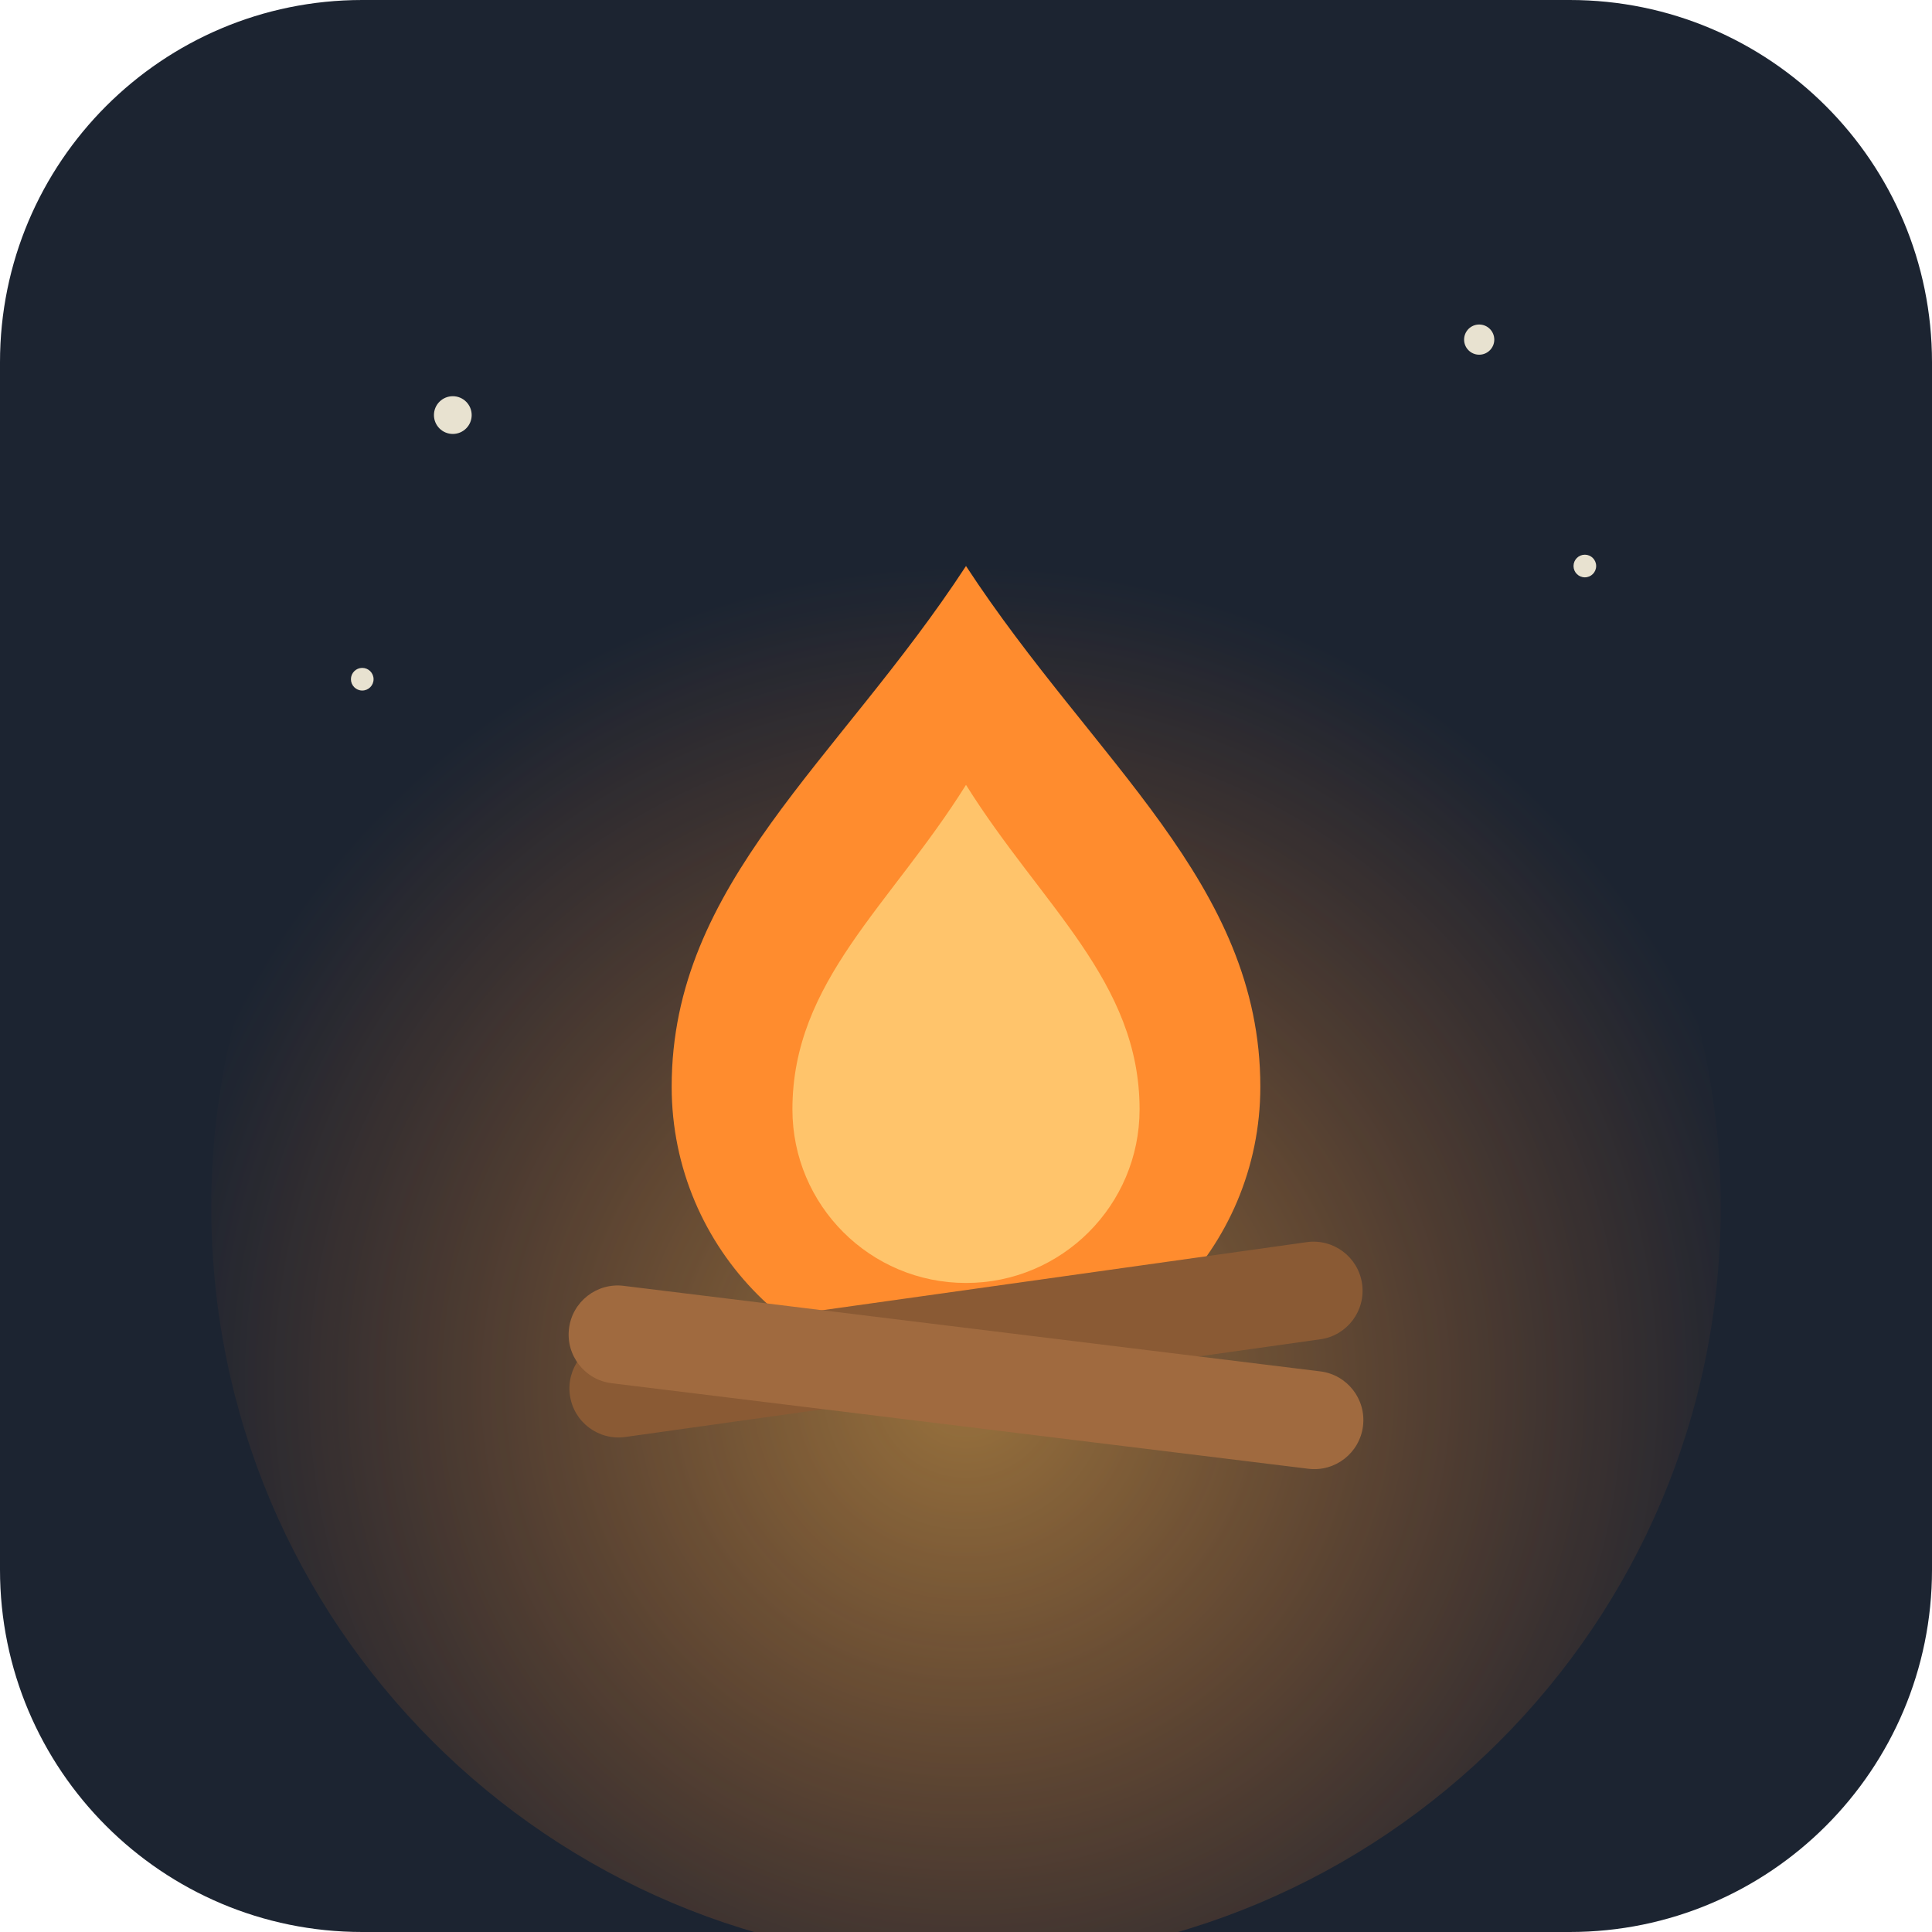
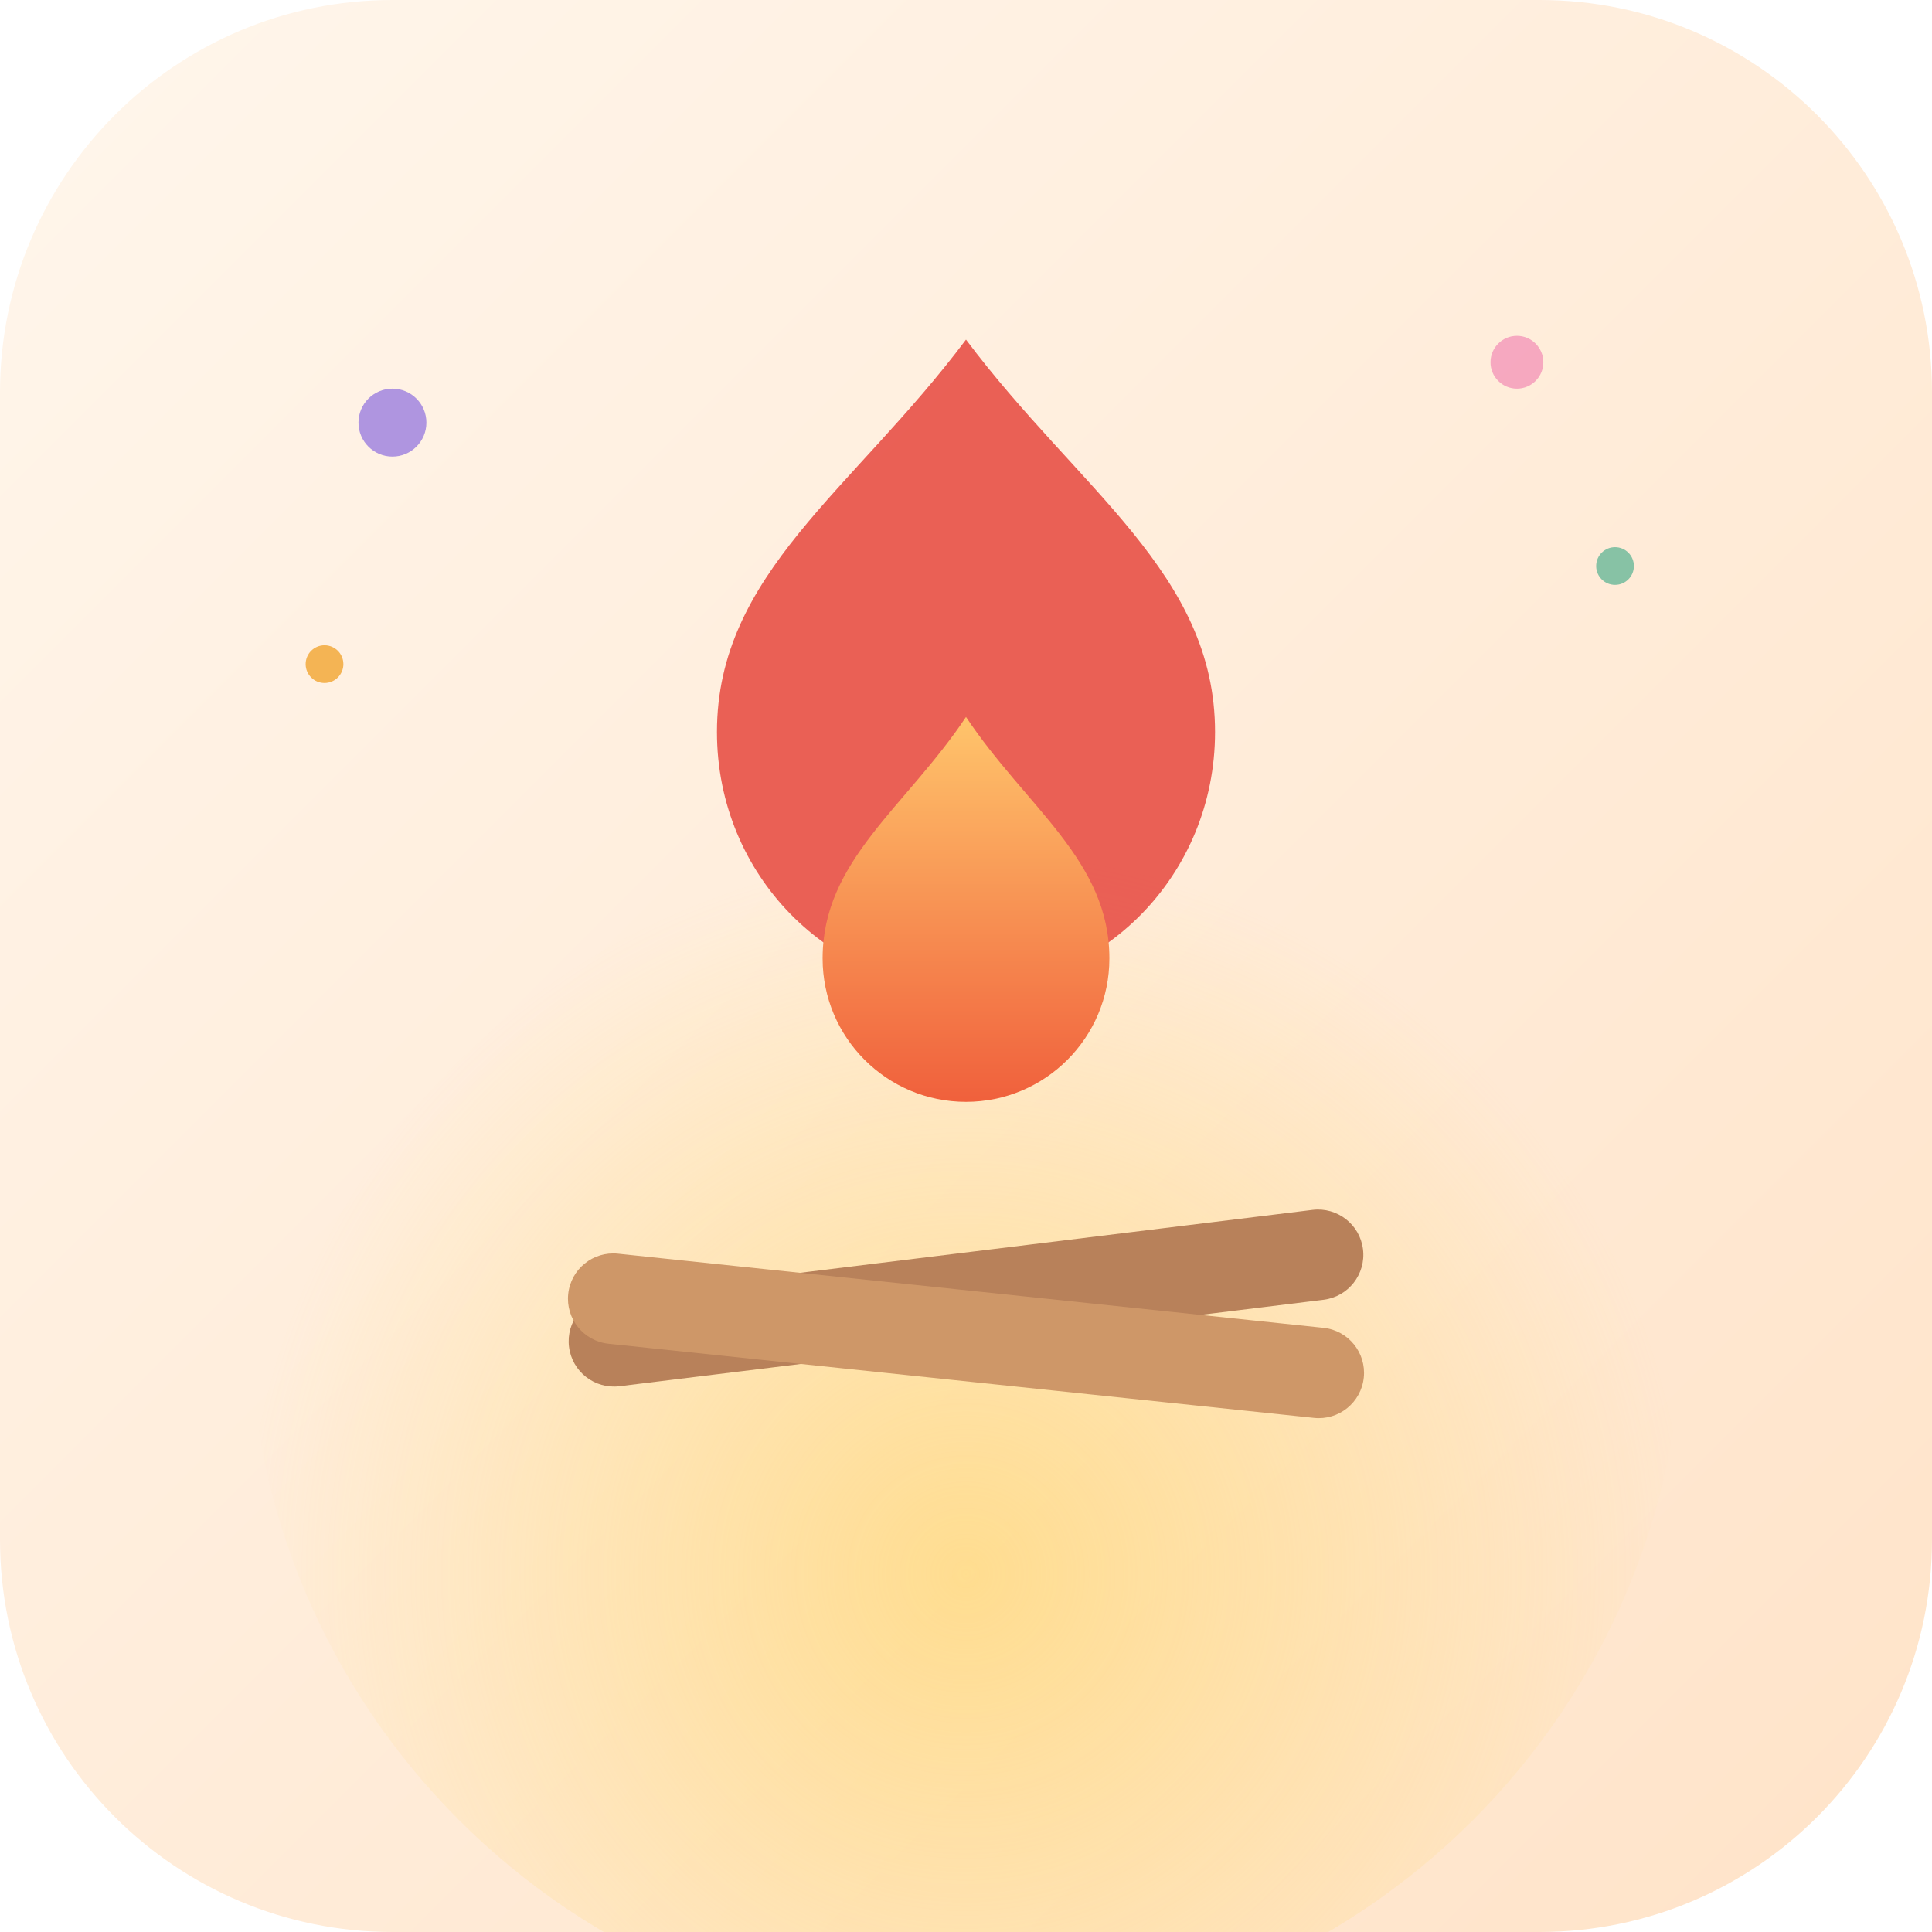
<svg xmlns="http://www.w3.org/2000/svg" viewBox="0 0 512 512">
  <defs>
-     <radialGradient id="glow" cx="50%" cy="62%" r="55%">
-       <stop offset="0%" stop-color="#ffb347" />
-       <stop offset="100%" stop-color="#ff7b24" stop-opacity="0" />
+     <linearGradient id="warm" x1="0" y1="0" x2="1" y2="1">
+       <stop offset="0%" stop-color="#FFF6EC" />
+       <stop offset="100%" stop-color="#FFE3C8" />
+     </linearGradient>
+     <linearGradient id="fire" x1="0" y1="0" x2="0" y2="1">
+       <stop offset="0%" stop-color="#FFC46B" />
+       <stop offset="100%" stop-color="#F0603C" />
+     </linearGradient>
+     <radialGradient id="glow" cx="50%" cy="68%" r="50%">
+       <stop offset="0%" stop-color="#FFD66B" stop-opacity=".65" />
+       <stop offset="100%" stop-color="#FFD66B" stop-opacity="0" />
    </radialGradient>
  </defs>
-   <rect width="512" height="512" rx="96" fill="#1c2431" />
-   <circle cx="256" cy="320" r="200" fill="url(#glow)" opacity="0.55" />
-   <path d="M256 150c34 52 78 84 78 138a78 78 0 0 1-156 0c0-54 44-86 78-138z" fill="#ff8c2e" />
-   <path d="M256 208c20 32 46 52 46 86a46 46 0 0 1-92 0c0-34 26-54 46-86z" fill="#ffc46b" />
-   <rect x="150" y="342" width="212" height="26" rx="13" fill="#8a5a34" transform="rotate(-8 256 355)" />
-   <rect x="150" y="352" width="212" height="26" rx="13" fill="#a06a3f" transform="rotate(7 256 365)" />
-   <circle cx="120" cy="110" r="5" fill="#e8e2d0" />
-   <circle cx="392" cy="90" r="4" fill="#e8e2d0" />
-   <circle cx="420" cy="150" r="3" fill="#e8e2d0" />
-   <circle cx="96" cy="180" r="3" fill="#e8e2d0" />
+   <rect width="512" height="512" rx="104" fill="url(#warm)" />
+   <circle cx="256" cy="348" r="190" fill="url(#glow)" />
+   <path d="M256 96c30 40 66 62 66 104 0 38-30 68-66 68s-66-30-66-68c0-42 36-64 66-104z" transform="translate(0,-6)" fill="#E8544A" opacity=".92" />
+   <path d="M256 190c16 24 38 38 38 64a38 38 0 0 1-76 0c0-26 22-40 38-64z" fill="url(#fire)" />
+   <rect x="150" y="332" width="212" height="24" rx="12" fill="#B8815A" transform="rotate(-7 256 344)" />
+   <rect x="150" y="342" width="212" height="24" rx="12" fill="#CE9768" transform="rotate(6 256 354)" />
+   <circle cx="104" cy="112" r="9" fill="#9B7EDE" opacity=".8" />
+   <circle cx="402" cy="96" r="7" fill="#F49CBB" opacity=".85" />
+   <circle cx="428" cy="150" r="5" fill="#69B899" opacity=".8" />
+   <circle cx="86" cy="176" r="5" fill="#F2A93B" opacity=".85" />
</svg>
